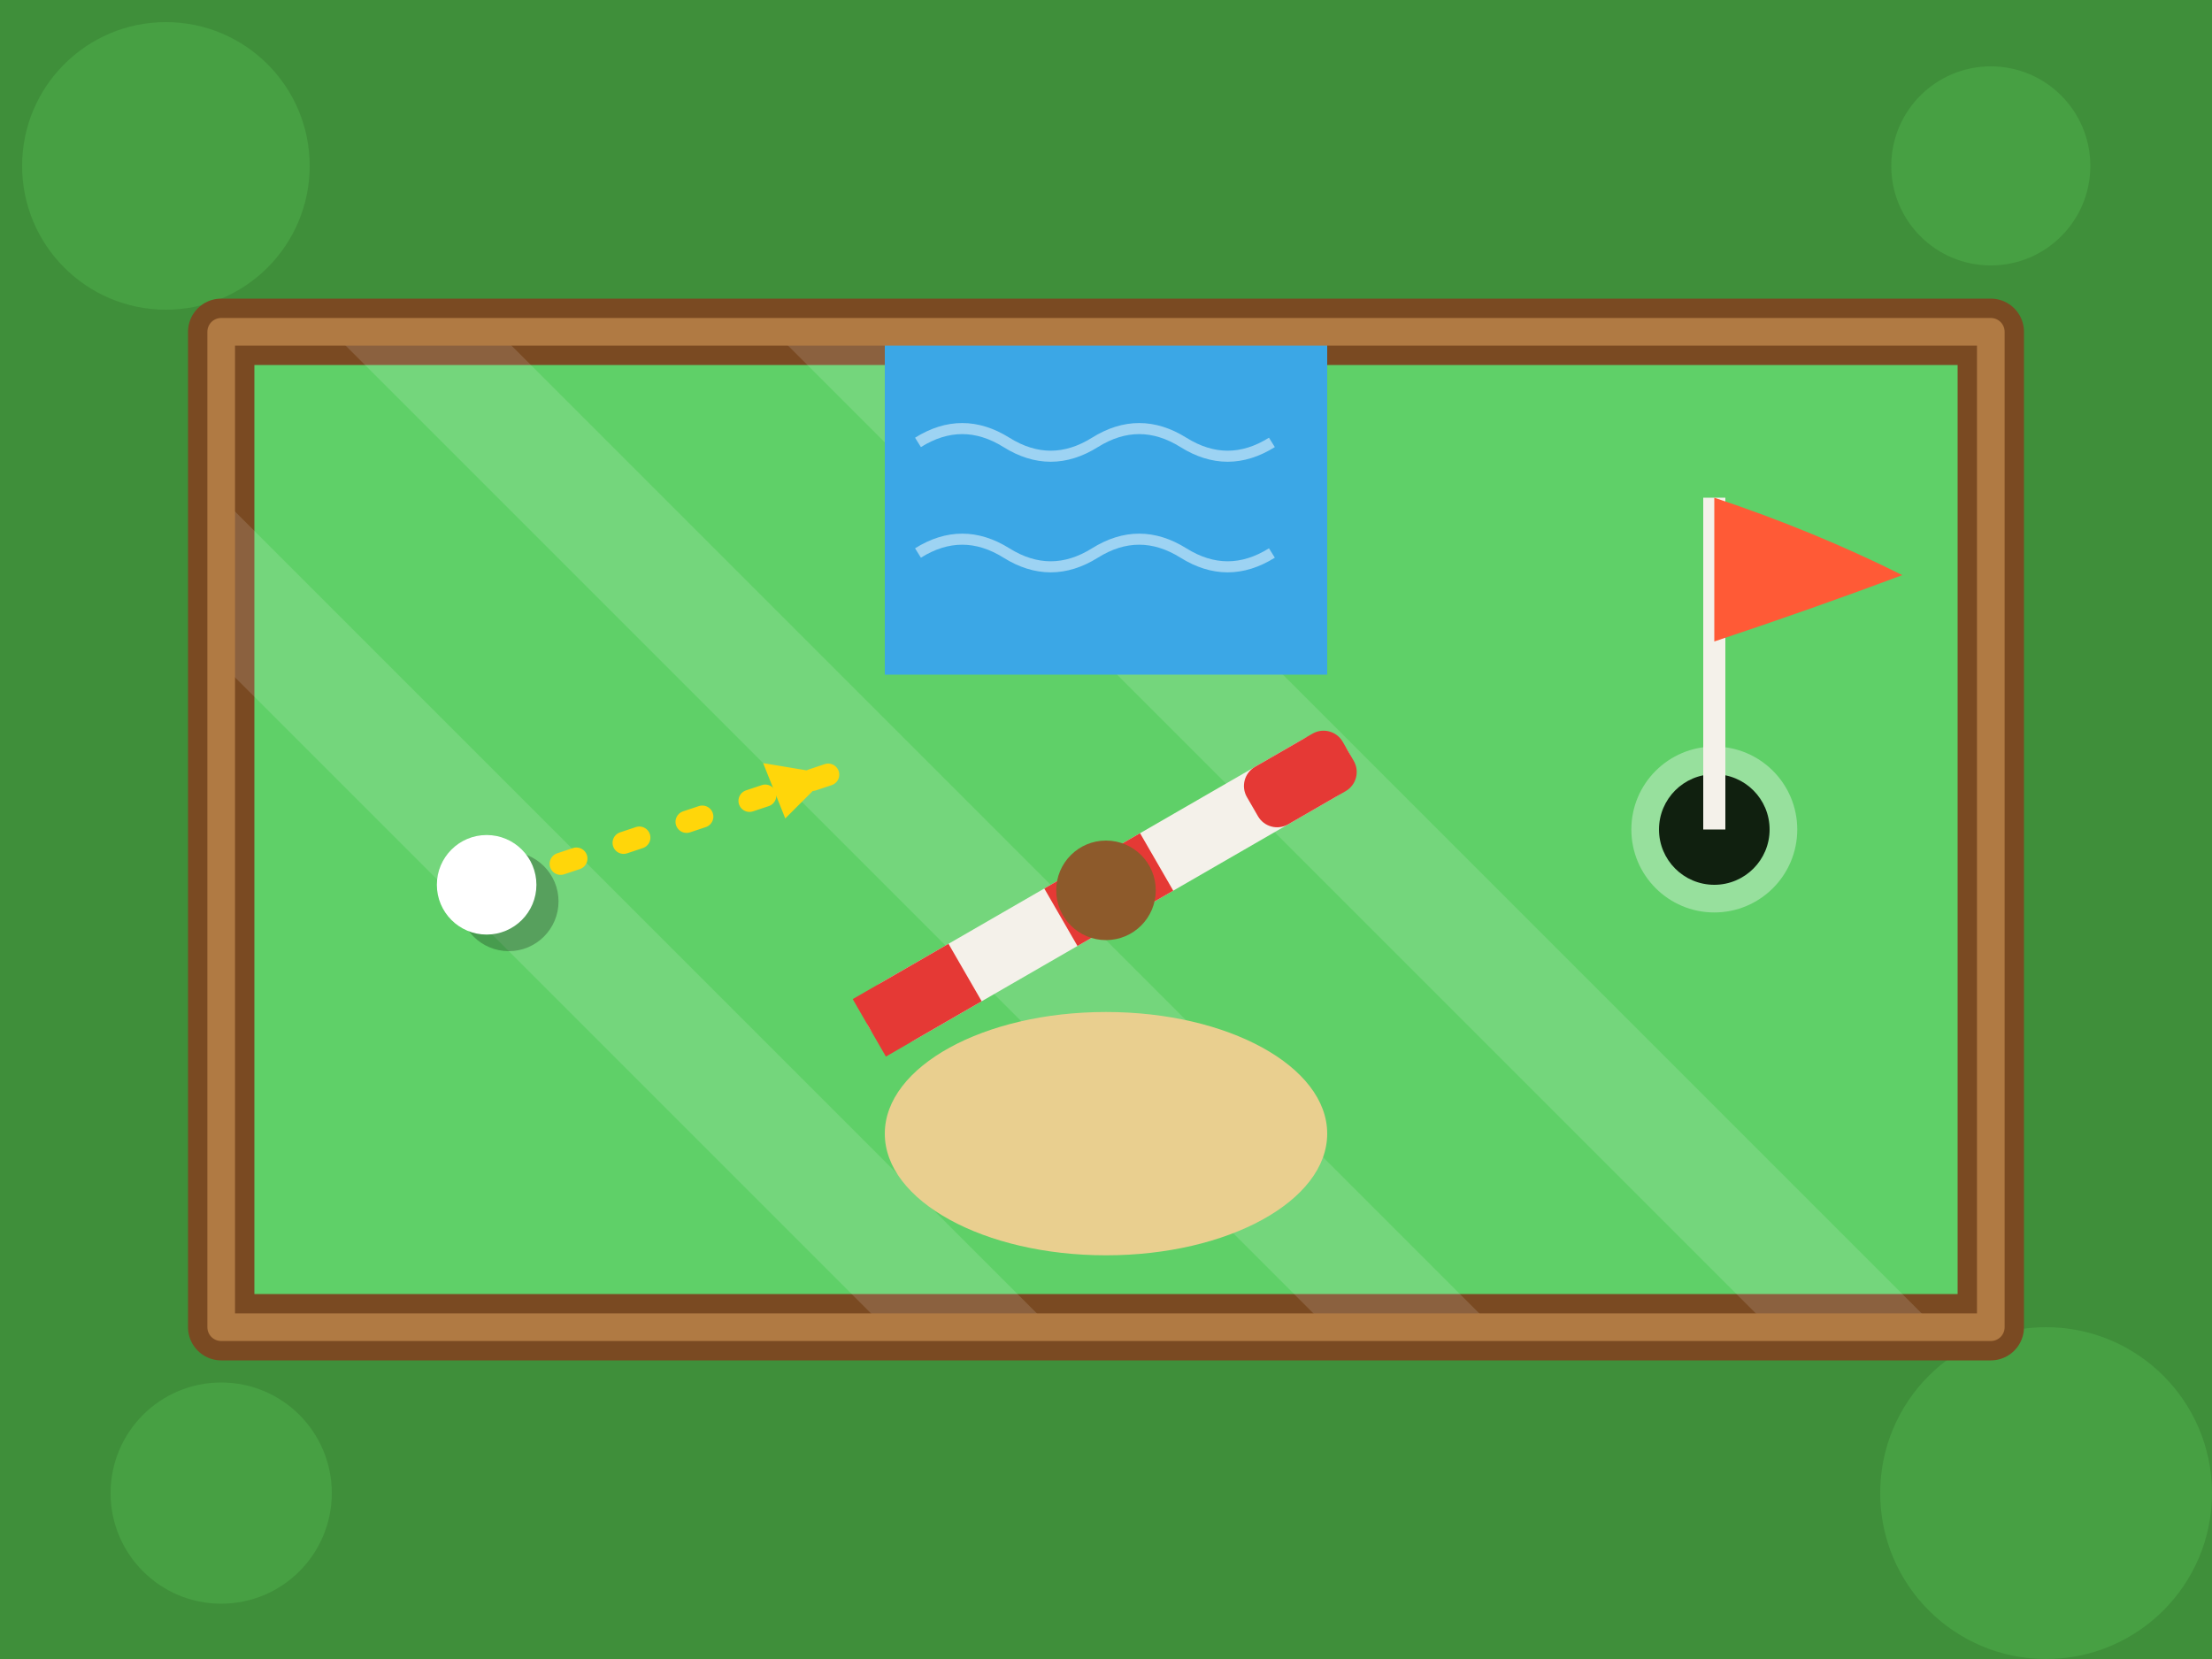
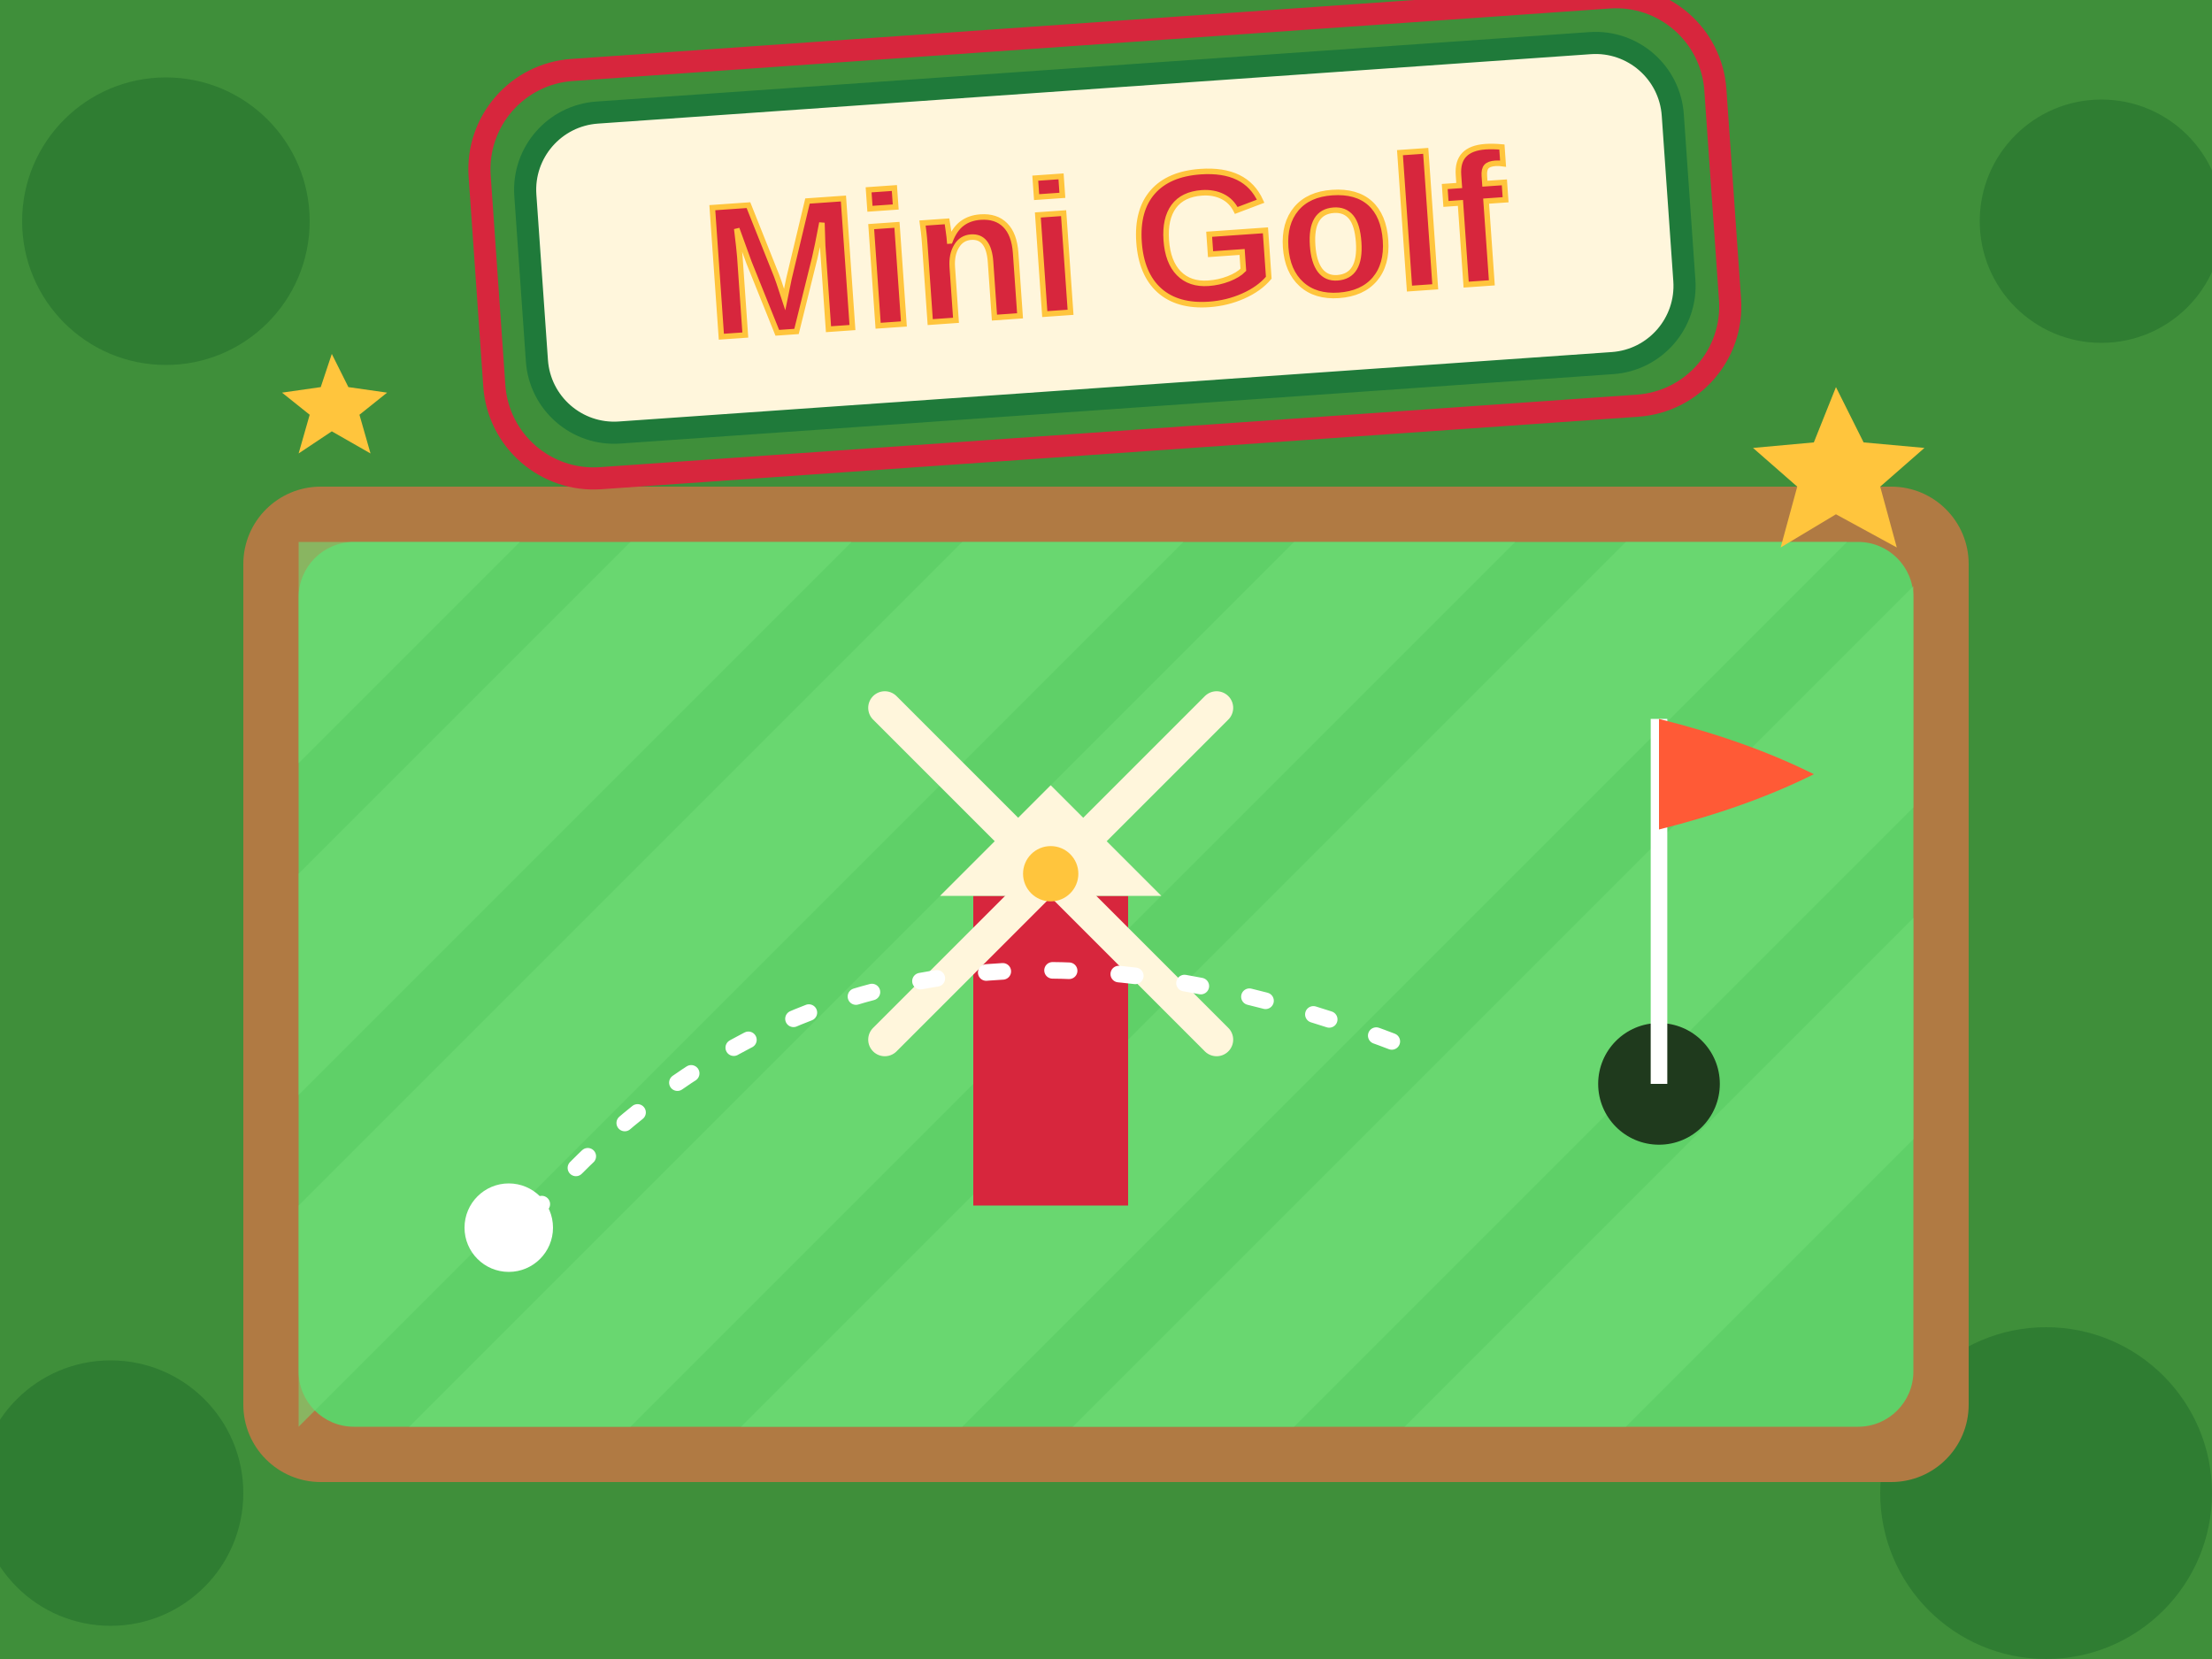
<svg xmlns="http://www.w3.org/2000/svg" viewBox="0 0 400 300">
  <rect width="400" height="300" fill="#3f8f3a" />
-   <g fill="#47a043">
-     <circle cx="30" cy="30" r="26" />
+   <g fill="#2f7d32">
+     <circle cx="30" cy="40" r="26" />
    <circle cx="370" cy="270" r="30" />
-     <circle cx="360" cy="30" r="18" />
-     <circle cx="40" cy="270" r="20" />
+     <circle cx="380" cy="40" r="22" />
+     <circle cx="20" cy="270" r="24" />
  </g>
-   <path d="M40 60H360V240H40Z" fill="#5fd068" stroke="#7a4a22" stroke-width="12" stroke-linejoin="round" />
-   <g fill="#fff" opacity=".13">
-     <path d="M60 60h30L270 240h-30z" />
-     <path d="M140 60h30L350 240h-30z" />
-     <path d="M40 120v-30L190 240h-30z" />
+   <rect x="44" y="88" width="312" height="180" rx="14" fill="#b07a43" />
+   <rect x="54" y="98" width="292" height="160" rx="10" fill="#5fd068" />
+   <g fill="#6fdc74" opacity=".6">
+     <path d="M54 98h40L54 138zM114 98h40L54 198v-40zM174 98h40L54 258v-40zM234 98h40L114 258H74zM294 98h40L174 258h-40zM346 106v40L234 258h-40zM346 166v40l-52 52h-40z" />
  </g>
-   <rect x="160" y="60" width="80" height="62" fill="#3ba7e6" />
-   <path d="M166 80q8-5 16 0t16 0 16 0 16 0M166 100q8-5 16 0t16 0 16 0 16 0" stroke="#fff" stroke-opacity=".5" stroke-width="2" fill="none" />
-   <ellipse cx="200" cy="205" rx="40" ry="22" fill="#e9cf8f" />
-   <path d="M40 60H360V240H40Z" fill="none" stroke="#b07a43" stroke-width="5" stroke-linejoin="round" />
-   <g transform="rotate(-30 200 160)">
-     <rect x="150" y="155" width="100" height="12" rx="6" fill="#f4f1ea" />
-     <rect x="150" y="155" width="20" height="12" fill="#e53935" />
-     <rect x="190" y="155" width="20" height="12" fill="#e53935" />
-     <rect x="230" y="155" width="20" height="12" rx="4" fill="#e53935" />
+   <circle cx="300" cy="196" r="11" fill="#1f3a1d" />
+   <path d="M300 196V130" stroke="#fff" stroke-width="3" />
+   <path d="M300 130q16 4 28 10q-12 6-28 10z" fill="#ff5a36" />
+   <g transform="translate(190 168)">
+     <rect x="-14" y="-6" width="28" height="56" fill="#d7263d" />
+     <path d="M-20 -6L0 -26L20 -6z" fill="#fff6dc" />
+     <g stroke="#fff6dc" stroke-width="6" stroke-linecap="round">
+       <path d="M0 -10l-30 -30M0 -10l30 -30M0 -10l-30 30M0 -10l30 30" />
+     </g>
+     <circle cx="0" cy="-10" r="5" fill="#ffc53d" />
  </g>
-   <circle cx="200" cy="161" r="9" fill="#8d5a2b" />
-   <circle cx="310" cy="150" r="15" fill="#fff" opacity=".35" />
-   <circle cx="310" cy="150" r="10" fill="#10200f" />
-   <path d="M310 150V90" stroke="#f4f1ea" stroke-width="4" />
-   <path d="M310 90q18 6 34 14q-16 6-34 12z" fill="#ff5a36" />
-   <path d="M90 160L150 140" stroke="#ffd60a" stroke-width="4" stroke-dasharray="3 9" stroke-linecap="round" />
-   <path d="M150 140l-12-2 4 10z" fill="#ffd60a" />
-   <circle cx="92" cy="163" r="9" fill="#000" opacity=".25" />
-   <circle cx="88" cy="160" r="9" fill="#fff" />
+   <path d="M96 220q60-70 160-30" stroke="#fff" stroke-width="3" fill="none" stroke-dasharray="3 9" stroke-linecap="round" />
+   <circle cx="92" cy="222" r="8" fill="#fff" />
+   <g transform="rotate(-4 200 46)">
+     <rect x="96" y="14" width="208" height="58" rx="14" fill="#fff6dc" stroke="#1f7a3a" stroke-width="4" />
+     <rect x="88" y="6" width="224" height="74" rx="18" fill="none" stroke="#d7263d" stroke-width="4" />
+     <text x="200" y="56" text-anchor="middle" font-family="Cooper Black,Arial Rounded MT Bold,Arial Black,Arial" font-weight="900" font-size="34" fill="#d7263d" stroke="#ffc53d" stroke-width="1">Mini Golf</text>
+   </g>
+   <g fill="#ffc53d">
+     <path d="M332 70l5 10 11 1-8 7 3 11-11-6-10 6 3-11-8-7 11-1z" />
+     <path d="M60 64l3 6 7 1-5 4 2 7-7-4-6 4 2-7-5-4 7-1z" />
+   </g>
</svg>
